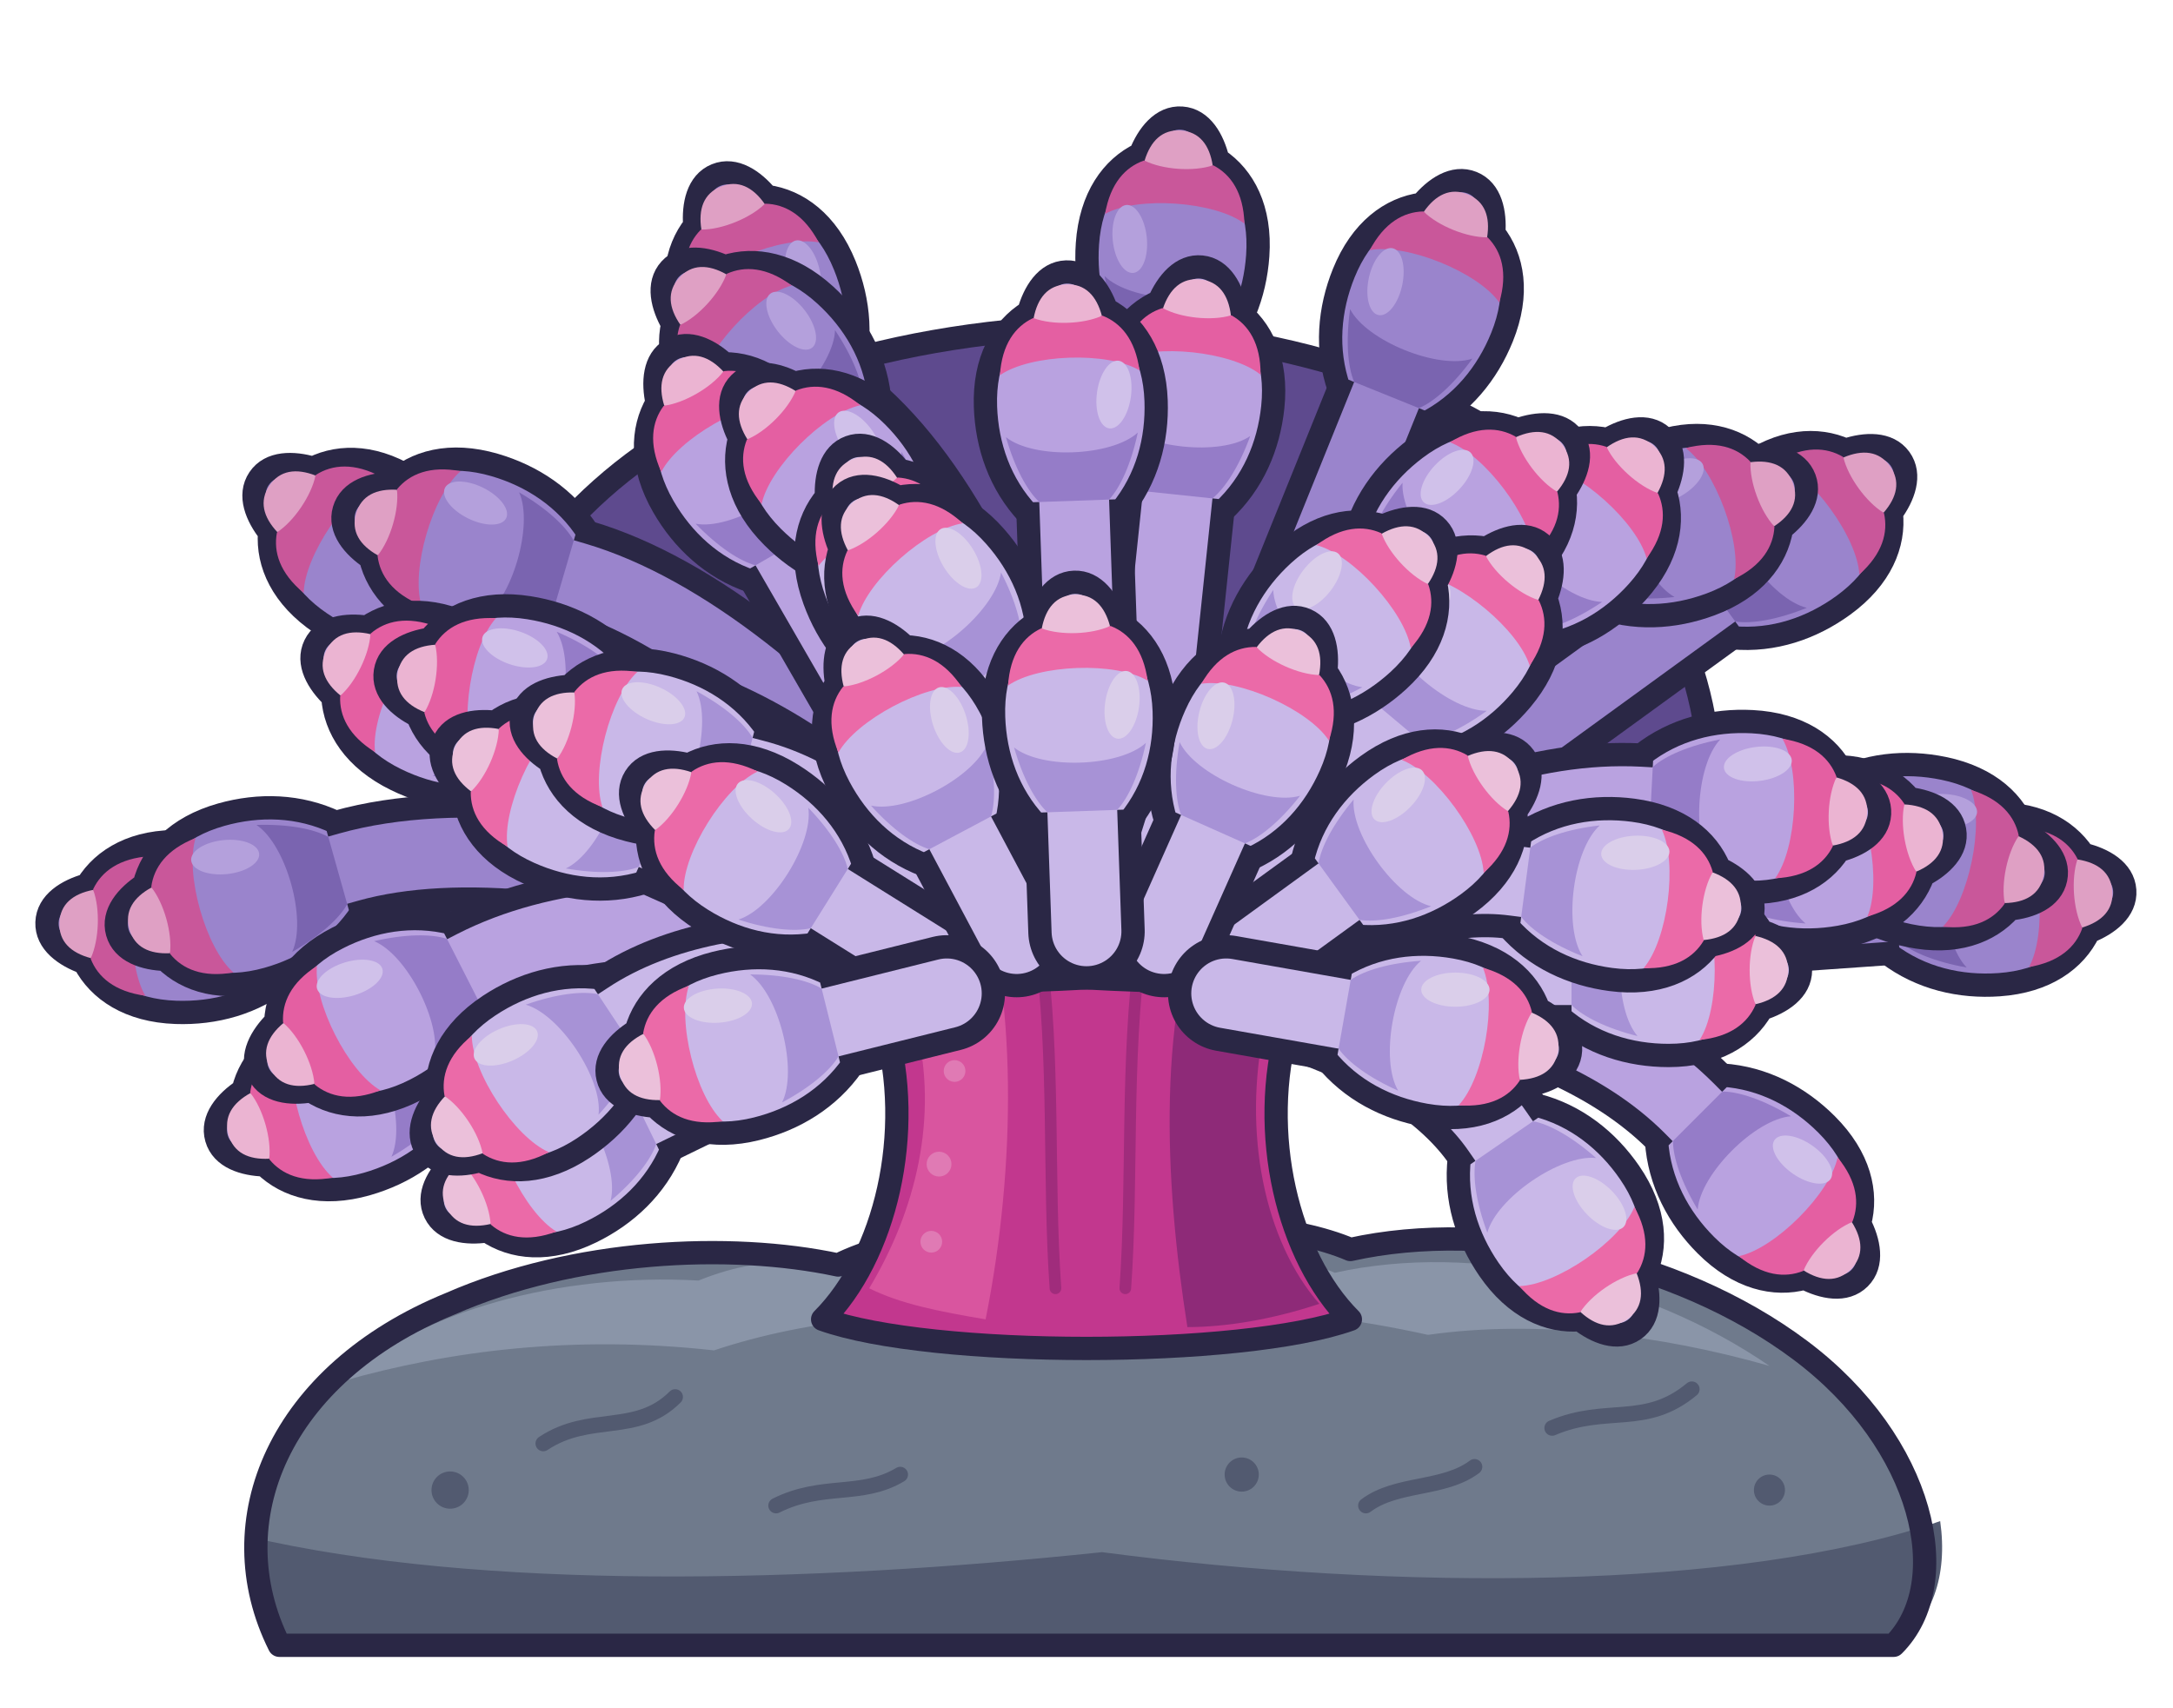
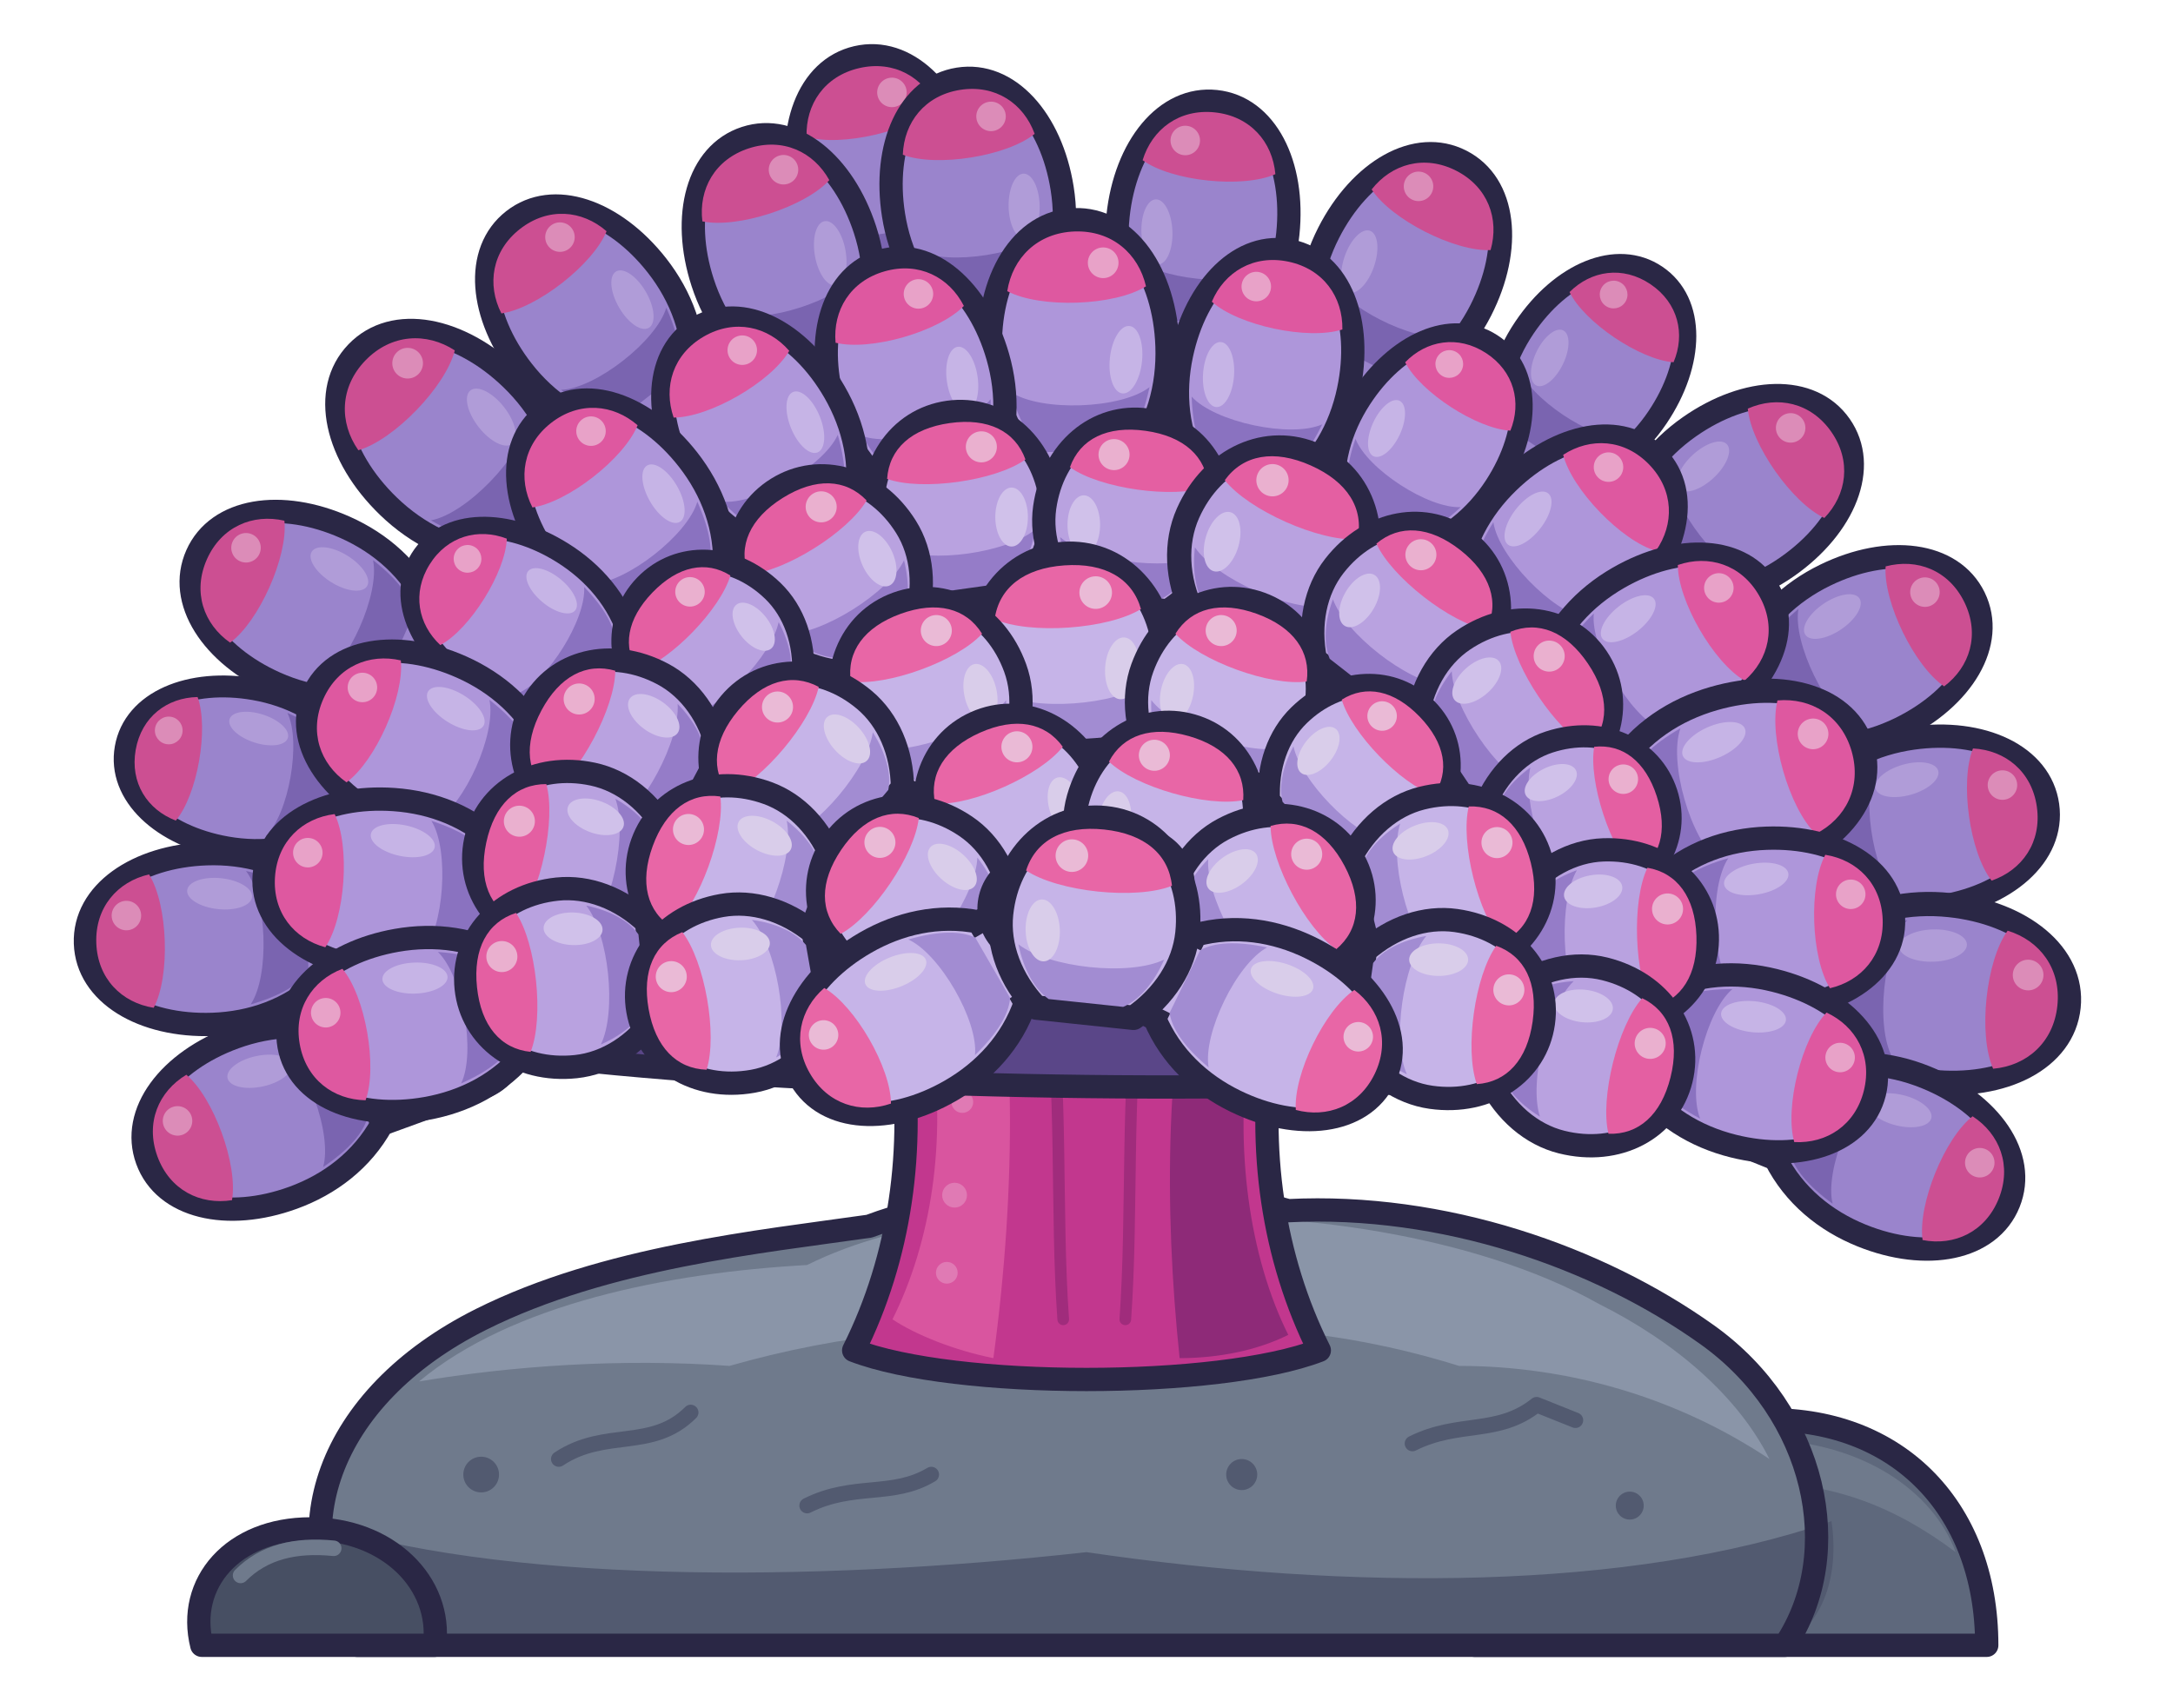
<svg xmlns="http://www.w3.org/2000/svg" width="280" height="220" viewBox="0 0 280 220">
  <defs>
-     <path id="bulb" d="M-6 14 C-9.5 10 -11 5 -11 0 C-11 -6 -8.5 -10 -5 -12 C-4.2 -14.5 -2.6 -17 0 -17 C2.6 -17 4.2 -14.5 5 -12 C8.5 -10 11 -6 11 0 C11 5 9.5 10 6 14 Z" />
-     <path id="neckShade" d="M-8.5 4 C-7.5 8 -6 11 -4.5 12.5 L4.5 12.5 C6 11 7.5 8 8.5 4 C5 7 -5 7 -8.5 4 Z" />
-     <path id="blush" d="M-9 -4 C-8.6 -8 -6.8 -10.2 -4.5 -11.2 L4.5 -11.2 C6.8 -10.2 8.6 -8 9 -4 C5 -6.6 -5 -6.6 -9 -4 Z" />
-     <path id="nipple" d="M-4.4 -11.2 C-3.8 -13.8 -2.4 -15.4 0 -15.4 C2.4 -15.4 3.8 -13.8 4.4 -11.2 C2 -10.2 -2 -10.2 -4.4 -11.2 Z" />
-     <use id="bB" href="#bulb" fill="#9A84CC" stroke="#2A2745" stroke-width="3" stroke-linejoin="round" />
-     <use id="bM" href="#bulb" fill="#B9A2E0" stroke="#2A2745" stroke-width="3" stroke-linejoin="round" />
-     <use id="bF" href="#bulb" fill="#C9B8E8" stroke="#2A2745" stroke-width="3" stroke-linejoin="round" />
-     <g id="dB">
+     <path id="bulb" d="M-6 14 C-9.5 10 -11 5 -11 0 C-11 -9 -6.5 -16 0 -16 C6.5 -16 11 -9 11 0 C11 5 9.5 10 6 14 Z" />
+     <path id="cap" d="M-8.6 -7.5 C-7.8 -11.6 -4.6 -14.6 0 -14.6 C4.6 -14.6 7.8 -11.6 8.6 -7.5 C4.6 -5.2 -4.6 -5.2 -8.6 -7.5 Z" />
+     <path id="neckShade" d="M-8.6 5 C-7.6 9 -6.2 11.4 -4.5 12.6 L4.5 12.6 C6.2 11.4 7.6 9 8.6 5 C5 7.6 -5 7.6 -8.6 5 Z" />
+     <path id="bulbS" d="M-6 11 C-9.5 8 -11.5 4 -11.5 0 C-11.5 -7.5 -6.5 -13 0 -13 C6.5 -13 11.5 -7.5 11.5 0 C11.5 4 9.5 8 6 11 Z" />
+     <path id="capS" d="M-9 -5.6 C-8.2 -9.4 -5 -11.6 0 -11.6 C5 -11.6 8.2 -9.4 9 -5.6 C4.8 -3.4 -4.8 -3.4 -9 -5.6 Z" />
+     <path id="neckShadeS" d="M-9 3.5 C-8 6.6 -6.4 8.8 -4.6 9.8 L4.6 9.8 C6.4 8.8 8 6.6 9 3.5 C5 6 -5 6 -9 3.5 Z" />
+     <g id="T1">
+       <path d="M0 28 V14" stroke="#2A2745" stroke-width="15" stroke-linecap="round" />
+       <use href="#bulb" fill="#9A84CC" stroke="#2A2745" stroke-width="3" stroke-linejoin="round" />
+       <path d="M0 28 V9" stroke="#9A84CC" stroke-width="9" stroke-linecap="round" />
      <use href="#neckShade" fill="#7A64B0" />
-       <use href="#blush" fill="#C9579A" />
-       <use href="#nipple" fill="#DFA0C4" />
-       <ellipse cx="-5.6" cy="-1" rx="2.2" ry="4.4" transform="rotate(-10 -5.6 -1)" fill="#B4A0DC" />
+       <use href="#cap" fill="#CC4F92" />
+       <ellipse cx="-5.8" cy="1.5" rx="2" ry="4.2" transform="rotate(-8 -5.8 1.5)" fill="#B09CD8" />
+       <circle cx="-3.4" cy="-10.6" r="1.9" fill="#DC8CB8" />
    </g>
-     <g id="dM">
-       <use href="#neckShade" fill="#957CC8" />
-       <use href="#blush" fill="#E45FA2" />
-       <use href="#nipple" fill="#EBB4D2" />
-       <ellipse cx="-5.6" cy="-1" rx="2.2" ry="4.4" transform="rotate(-10 -5.6 -1)" fill="#D0C1EA" />
+     <g id="T2">
+       <path d="M0 26 V14" stroke="#2A2745" stroke-width="15" stroke-linecap="round" />
+       <use href="#bulb" fill="#AE96DA" stroke="#2A2745" stroke-width="3" stroke-linejoin="round" />
+       <path d="M0 26 V9" stroke="#AE96DA" stroke-width="9" stroke-linecap="round" />
+       <use href="#neckShade" fill="#8A72C0" />
+       <use href="#cap" fill="#DE58A0" />
+       <ellipse cx="-5.8" cy="1.5" rx="2" ry="4.2" transform="rotate(-8 -5.8 1.5)" fill="#C6B4E6" />
+       <circle cx="-3.4" cy="-10.6" r="1.9" fill="#E8A2C8" />
    </g>
-     <g id="dF">
-       <use href="#neckShade" fill="#A792D6" />
-       <use href="#blush" fill="#EB6AA8" />
-       <use href="#nipple" fill="#EBC0DA" />
-       <ellipse cx="-5.6" cy="-1" rx="2.2" ry="4.4" transform="rotate(-10 -5.6 -1)" fill="#DACEEA" />
+     <g id="U3">
+       <use href="#bulbS" fill="#B9A2E0" stroke="#2A2745" stroke-width="3" stroke-linejoin="round" />
+       <use href="#neckShadeS" fill="#957CC8" />
+       <use href="#capS" fill="#E45FA2" />
+       <ellipse cx="-6.2" cy="1.5" rx="2.1" ry="3.8" transform="rotate(-8 -6.2 1.5)" fill="#D0C1EA" />
+       <circle cx="-3.6" cy="-8" r="2" fill="#EAB0CF" />
    </g>
-     <g id="B_s90">
-       <path d="M0 0 V-59" stroke="#2A2745" stroke-width="15" stroke-linecap="round" fill="none" />
-       <use href="#bB" y="-73" />
-       <path d="M0 0 V-64" stroke="#9A84CC" stroke-width="9" stroke-linecap="round" fill="none" />
-       <use href="#dB" y="-73" />
+     <g id="U4">
+       <use href="#bulbS" fill="#C6B4E8" stroke="#2A2745" stroke-width="3" stroke-linejoin="round" />
+       <use href="#neckShadeS" fill="#A28CD2" />
+       <use href="#capS" fill="#E866A6" />
+       <ellipse cx="-6.2" cy="1.5" rx="2.1" ry="3.8" transform="rotate(-8 -6.2 1.5)" fill="#D9CDEA" />
+       <circle cx="-3.6" cy="-8" r="2" fill="#EABAD6" />
    </g>
-     <g id="B_c90">
-       <path d="M0 0 C0 -22 4 -42 12 -54" stroke="#2A2745" stroke-width="15" stroke-linecap="round" fill="none" />
-       <use href="#bB" transform="translate(19.8 -65.6) rotate(33.7)" />
-       <path d="M0 0 C0 -22 4 -42 12 -54 L14.8 -58.2" stroke="#9A84CC" stroke-width="9" stroke-linecap="round" stroke-linejoin="round" fill="none" />
-       <use href="#dB" transform="translate(19.8 -65.6) rotate(33.7)" />
-     </g>
-     <g id="M_s75">
-       <path d="M0 0 V-44" stroke="#2A2745" stroke-width="15" stroke-linecap="round" fill="none" />
-       <use href="#bM" y="-58" />
-       <path d="M0 0 V-49" stroke="#B9A2E0" stroke-width="9" stroke-linecap="round" fill="none" />
-       <use href="#dM" y="-58" />
-     </g>
-     <g id="M_c75">
-       <path d="M0 0 C0 -16 3 -30 10 -40" stroke="#2A2745" stroke-width="15" stroke-linecap="round" fill="none" />
-       <use href="#bM" transform="translate(18 -51.5) rotate(35)" />
-       <path d="M0 0 C0 -16 3 -30 10 -40 L12.9 -44.1" stroke="#B9A2E0" stroke-width="9" stroke-linecap="round" stroke-linejoin="round" fill="none" />
-       <use href="#dM" transform="translate(18 -51.5) rotate(35)" />
-     </g>
-     <g id="F_s60">
-       <path d="M0 0 V-29" stroke="#2A2745" stroke-width="15" stroke-linecap="round" fill="none" />
-       <use href="#bF" y="-43" />
-       <path d="M0 0 V-34" stroke="#C9B8E8" stroke-width="9" stroke-linecap="round" fill="none" />
-       <use href="#dF" y="-43" />
-     </g>
-     <g id="F_c60">
-       <path d="M0 0 C0 -10 2 -20 7 -27" stroke="#2A2745" stroke-width="15" stroke-linecap="round" fill="none" />
-       <use href="#bF" transform="translate(15.1 -38.4) rotate(35.5)" />
-       <path d="M0 0 C0 -10 2 -20 7 -27 L9.9 -31.1" stroke="#C9B8E8" stroke-width="9" stroke-linecap="round" stroke-linejoin="round" fill="none" />
-       <use href="#dF" transform="translate(15.1 -38.4) rotate(35.5)" />
-     </g>
-     <g id="F_s45">
-       <path d="M0 0 V-14" stroke="#2A2745" stroke-width="15" stroke-linecap="round" fill="none" />
-       <use href="#bF" y="-28" />
-       <path d="M0 0 V-19" stroke="#C9B8E8" stroke-width="9" stroke-linecap="round" fill="none" />
-       <use href="#dF" y="-28" />
+     <g id="TD">
+       <path d="M0 34 V14" stroke="#2A2745" stroke-width="15" stroke-linecap="round" />
+       <use href="#bulb" fill="#C6B4E8" stroke="#2A2745" stroke-width="3" stroke-linejoin="round" />
+       <path d="M0 34 V9" stroke="#C6B4E8" stroke-width="9" stroke-linecap="round" />
+       <use href="#neckShade" fill="#A28CD2" />
+       <use href="#cap" fill="#E866A6" />
+       <ellipse cx="-5.8" cy="1.5" rx="2" ry="4.2" transform="rotate(-8 -5.8 1.5)" fill="#D9CDEA" />
+       <circle cx="-3.4" cy="-10.6" r="1.9" fill="#EABAD6" />
    </g>
  </defs>
  <g id="base" data-pivot="140 212">
-     <path d="M36 212 C28 196 36 177 58 168 C74 161 94 160 108 163 C122 156 160 155 174 161 C192 157 216 162 232 174 C248 186 252 204 244 212 Z" fill="#6F7A8C" />
-     <path d="M44 178 C54 169 72 164 90 165 C100 161 106 163 112 165 C128 159 158 158 172 164 C190 160 212 165 228 176 C214 172 198 170 184 172 C166 168 150 168 138 171 C120 168 104 170 92 174 C74 172 58 174 44 178 Z" fill="#8A95A8" />
-     <path d="M32 198 C62 205 104 204 142 200 C180 205 224 205 250 196 C251 203 249 209 244 212 L36 212 C34 208 32.5 203 32 198 Z" fill="#525A70" />
+     <path d="M190 212 C192 196 206 184 226 183 C244 182 256 194 256 212 Z" fill="#5E687C" />
+     <path d="M200 194 C208 187 218 185 228 185.5 C240 186 249 192 252 200 C244 194 236 191 226 191 C216 191 207 192 200 194 Z" fill="#6F7A8C" />
+     <path d="M190 212 C192 196 206 184 226 183 C244 182 256 194 256 212 Z" fill="none" stroke="#2A2745" stroke-width="3" stroke-linejoin="round" />
+     <path d="M46 212 C36 198 42 180 62 170 C78 162 98 160 112 158 C128 152 152 152 166 156 C186 155 206 162 220 172 C234 182 238 200 230 212 Z" fill="#6F7A8C" />
+     <path d="M54 178 C66 168 86 164 104 163 C116 157 134 155 150 157 C166 156 190 159 206 168 C216 173 224 180 228 188 C216 180 202 176 188 176 C172 171 156 170 140 172 C124 170 108 172 94 176 C80 175 66 176 54 178 Z" fill="#8A95A8" />
+     <path d="M40 196 C64 204 104 204 140 200 C174 205 210 205 236 196 C237 203 235 209 230 212 L46 212 C43 207 41 202 40 196 Z" fill="#525A70" />
    <g stroke="#525A70" stroke-width="2" fill="none" stroke-linecap="round" stroke-linejoin="round">
-       <path d="M70 186 C76 182 82 185 87 180" />
-       <path d="M200 184 C207 181 212 184 218 179" />
-       <path d="M100 194 C106 191 111 193 116 190" />
-       <path d="M176 194 C180 191 186 192 190 189" />
+       <path d="M72 188 C78 184 84 187 89 182" />
+       <path d="M182 186 C188 183 193 185 198 181 L203 183" />
+       <path d="M104 194 C110 191 115 193 120 190" />
    </g>
-     <circle cx="58" cy="192" r="2.4" fill="#525A70" />
-     <circle cx="228" cy="192" r="2" fill="#525A70" />
-     <circle cx="160" cy="190" r="2.2" fill="#525A70" />
-     <path d="M36 212 C28 196 36 177 58 168 C74 161 94 160 108 163 C122 156 160 155 174 161 C192 157 216 162 232 174 C248 186 252 204 244 212 Z" fill="none" stroke="#2A2745" stroke-width="3" stroke-linejoin="round" />
-     <path d="M106 170 C114 162 118 146 114 132 C111 122 114 112 126 109 L154 109 C166 112 169 122 166 132 C162 146 166 162 174 170 C160 175 120 175 106 170 Z" fill="#C2378E" />
-     <path d="M112 166 C118 156 121 144 118 132 C116 124 118 116 126 113 C131 128 131 150 127 170 C121 169 116 168 112 166 Z" fill="#D9559F" />
-     <path d="M153 171 C150 152 149 130 156 114 C162 117 165 124 163 132 C160 146 163 160 170 168 C164 170 158 171 153 171 Z" fill="#8E2A78" />
+     <circle cx="62" cy="190" r="2.3" fill="#525A70" />
+     <circle cx="160" cy="190" r="2" fill="#525A70" />
+     <circle cx="210" cy="194" r="1.8" fill="#525A70" />
+     <path d="M46 212 C36 198 42 180 62 170 C78 162 98 160 112 158 C128 152 152 152 166 156 C186 155 206 162 220 172 C234 182 238 200 230 212 Z" fill="none" stroke="#2A2745" stroke-width="3" stroke-linejoin="round" />
+     <path d="M26 212 C24 204 30 197 40 197 C50 197 57 204 56 212 Z" fill="#474F63" stroke="#2A2745" stroke-width="3" stroke-linejoin="round" />
+     <path d="M31 203 C34 200 38 199 43 199.5" stroke="#6F7A8C" stroke-width="2" fill="none" stroke-linecap="round" />
+     <path d="M110 174 C116 162 118 148 116 134 C114 123 117 113 127 111 L153 111 C163 113 166 123 164 134 C162 148 164 162 170 174 C157 179 123 179 110 174 Z" fill="#C2378E" />
+     <path d="M115 170 C120 160 122 147 120 134 C119 126 120 118 127 115 C131 130 131 153 128 175 C123 174 118 172 115 170 Z" fill="#D9559F" />
+     <path d="M152 175 C150 156 150 134 155 116 C160 119 162 126 161 134 C159 148 161 162 166 172 C162 174 157 175 152 175 Z" fill="#8E2A78" />
    <g stroke="#A02C7C" stroke-width="1.5" fill="none" stroke-linecap="round">
-       <path d="M136 166 C135 152 136 136 134 122" />
-       <path d="M145 166 C146 152 145 137 147 122" />
+       <path d="M137 170 C136 156 137 140 135 126" />
+       <path d="M145 170 C146 156 145 141 147 126" />
    </g>
    <g fill="#E07AB4">
-       <circle cx="121" cy="150" r="1.6" />
-       <circle cx="123" cy="138" r="1.4" />
-       <circle cx="120" cy="160" r="1.4" />
+       <circle cx="123" cy="154" r="1.6" />
+       <circle cx="124" cy="142" r="1.4" />
+       <circle cx="122" cy="164" r="1.4" />
    </g>
-     <path d="M106 170 C114 162 118 146 114 132 C111 122 114 112 126 109 L154 109 C166 112 169 122 166 132 C162 146 166 162 174 170 C160 175 120 175 106 170 Z" fill="none" stroke="#2A2745" stroke-width="3" stroke-linejoin="round" />
+     <path d="M110 174 C116 162 118 148 116 134 C114 123 117 113 127 111 L153 111 C163 113 166 123 164 134 C162 148 164 162 170 174 C157 179 123 179 110 174 Z" fill="none" stroke="#2A2745" stroke-width="3" stroke-linejoin="round" />
  </g>
-   <g id="tentacles" data-pivot="140 112">
-     <path d="M60 108 C56 74 84 44 140 42 C196 44 224 74 220 108 C210 124 176 128 140 126 C104 128 70 124 60 108 Z" fill="#5E4A8E" stroke="#2A2745" stroke-width="3" stroke-linejoin="round" />
-     <use href="#B_s90" transform="translate(96 122) rotate(-88) scale(-1 1)" />
-     <use href="#B_s90" transform="translate(184 121) rotate(86)" />
-     <use href="#B_c90" transform="translate(100 117) rotate(-72) scale(-1 1)" />
-     <use href="#B_c90" transform="translate(180 116) rotate(68)" />
-     <use href="#B_s90" transform="translate(108 112) rotate(-56) scale(-1 1)" />
-     <use href="#B_s90" transform="translate(172 112) rotate(54)" />
-     <use href="#B_c90" transform="translate(118 108) rotate(-40) scale(-1 1)" />
-     <use href="#B_c90" transform="translate(162 109) rotate(36)" />
-     <use href="#B_s90" transform="translate(126 106) rotate(-22) scale(-1 1)" />
-     <use href="#B_s90" transform="translate(156 107) rotate(22)" />
-     <use href="#B_c90" transform="translate(134 105) rotate(-14) scale(-1 1)" />
-     <use href="#B_s90" transform="translate(146 105) rotate(4)" />
-     <use href="#M_s75" transform="translate(100 126) rotate(-106) scale(-1 1)" />
-     <use href="#M_c75" transform="translate(180 126) rotate(100)" />
-     <use href="#M_c75" transform="translate(102 120) rotate(-82) scale(-1 1)" />
-     <use href="#M_s75" transform="translate(178 120) rotate(80)" />
-     <use href="#M_s75" transform="translate(108 116) rotate(-64) scale(-1 1)" />
-     <use href="#M_c75" transform="translate(172 116) rotate(58)" />
-     <use href="#M_c75" transform="translate(116 112) rotate(-46) scale(-1 1)" />
-     <use href="#M_s75" transform="translate(164 112) rotate(42)" />
-     <use href="#M_s75" transform="translate(124 110) rotate(-30) scale(-1 1)" />
-     <use href="#M_c75" transform="translate(156 110) rotate(18)" />
-     <use href="#M_c75" transform="translate(134 109) rotate(-10) scale(-1 1)" />
-     <use href="#M_s75" transform="translate(147 109) rotate(6)" />
-     <use href="#M_s75" transform="translate(140 110) rotate(-2) scale(-1 1)" />
-     <use href="#F_s60" transform="translate(110 130) rotate(-116) scale(-1 1)" />
-     <use href="#F_c60" transform="translate(170 130) rotate(110)" />
-     <use href="#F_c60" transform="translate(108 125) rotate(-88) scale(-1 1)" />
-     <use href="#F_s60" transform="translate(172 125) rotate(90)" />
-     <use href="#F_s60" transform="translate(112 120) rotate(-66) scale(-1 1)" />
-     <use href="#F_c60" transform="translate(168 120) rotate(62)" />
-     <use href="#F_c60" transform="translate(120 116) rotate(-40) scale(-1 1)" />
-     <use href="#F_s60" transform="translate(160 116) rotate(40)" />
-     <use href="#F_s60" transform="translate(130 114) rotate(-20) scale(-1 1)" />
-     <use href="#F_c60" transform="translate(150 114) rotate(12)" />
-     <use href="#F_c60" transform="translate(139 113) rotate(-6) scale(-1 1)" />
-     <use href="#F_s45" transform="translate(120 124) rotate(-58) scale(-1 1)" />
-     <use href="#F_s45" transform="translate(160 124) rotate(54)" />
-     <use href="#F_s45" transform="translate(131 121) rotate(-28) scale(-1 1)" />
-     <use href="#F_s45" transform="translate(150 121) rotate(24)" />
-     <use href="#F_s45" transform="translate(140 120) rotate(-2) scale(-1 1)" />
-     <use href="#F_s45" transform="translate(122 128) rotate(-104) scale(-1 1)" />
-     <use href="#F_s45" transform="translate(158 128) rotate(100)" />
+   <g id="tentacles" data-pivot="140 122">
+     <path d="M38 130 C36 72 84 34 140 34 C196 34 244 72 242 132 C208 144 72 142 38 130 Z" fill="#5A4688" stroke="#2A2745" stroke-width="3" stroke-linejoin="round" />
+     <use href="#T1" transform="translate(114 23) rotate(-13) scale(-1 1)" />
+     <use href="#T1" transform="translate(126 26) rotate(-9) scale(-1 1)" />
+     <use href="#T1" transform="translate(155 29) rotate(6)" />
+     <use href="#T1" transform="translate(101 33) rotate(-18) scale(-1 1)" />
+     <use href="#T1" transform="translate(181 35) rotate(27)" />
+     <use href="#T1" transform="translate(76 41) rotate(-38) scale(-1 1)" />
+     <use href="#T1" transform="translate(205 48) rotate(34) scale(0.94)" />
+     <use href="#T1" transform="translate(58 57) rotate(-46) scale(-1.04 1.04)" />
+     <use href="#T1" transform="translate(224 64) rotate(55)" />
+     <use href="#T1" transform="translate(40 78) rotate(-66) scale(-1 1)" />
+     <use href="#T1" transform="translate(240 84) rotate(64)" />
+     <use href="#T1" transform="translate(31 99) rotate(-80) scale(-0.94 0.94)" />
+     <use href="#T1" transform="translate(248 106) rotate(82)" />
+     <use href="#T1" transform="translate(27 121) rotate(-92) scale(-1 1)" />
+     <use href="#T1" transform="translate(250 128) rotate(96) scale(1.04)" />
+     <use href="#T1" transform="translate(34 144) rotate(-110) scale(-1 1)" />
+     <use href="#T1" transform="translate(244 149) rotate(112)" />
+     <use href="#T2" transform="translate(139 45) rotate(-2) scale(-1.04 1.04)" />
+     <use href="#T2" transform="translate(118 49) rotate(-16) scale(-1 1)" />
+     <use href="#T2" transform="translate(163 48) rotate(12)" />
+     <use href="#T2" transform="translate(98 56) rotate(-30) scale(-1 1)" />
+     <use href="#T2" transform="translate(184 57) rotate(33) scale(0.94)" />
+     <use href="#T2" transform="translate(80 66) rotate(-38) scale(-1 1)" />
+     <use href="#T2" transform="translate(202 70) rotate(46)" />
+     <use href="#T2" transform="translate(67 80) rotate(-58) scale(-0.94 0.94)" />
+     <use href="#T2" transform="translate(214 84) rotate(60)" />
+     <use href="#T2" transform="translate(55 96) rotate(-66) scale(-1 1)" />
+     <use href="#T2" transform="translate(224 101) rotate(74) scale(1.04)" />
+     <use href="#T2" transform="translate(50 114) rotate(-86) scale(-1 1)" />
+     <use href="#T2" transform="translate(228 119) rotate(88)" />
+     <use href="#T2" transform="translate(53 132) rotate(-100) scale(-1 1)" />
+     <use href="#T2" transform="translate(226 137) rotate(104)" />
+     <use href="#U3" transform="translate(124 66) rotate(-8) scale(-1 1)" />
+     <use href="#U3" transform="translate(146 67) rotate(8)" />
+     <use href="#U3" transform="translate(107 74) rotate(-32) scale(-1 1)" />
+     <use href="#U3" transform="translate(164 71) rotate(24) scale(1.04)" />
+     <use href="#U3" transform="translate(181 80) rotate(38)" />
+     <use href="#U3" transform="translate(92 84) rotate(-46) scale(-0.95 0.95)" />
+     <use href="#U3" transform="translate(195 92) rotate(56)" />
+     <use href="#U3" transform="translate(80 97) rotate(-62) scale(-1 1)" />
+     <use href="#U3" transform="translate(203 106) rotate(72) scale(0.95)" />
+     <use href="#U3" transform="translate(74 111) rotate(-78) scale(-1 1)" />
+     <use href="#U3" transform="translate(207 121) rotate(88)" />
+     <use href="#U3" transform="translate(73 126) rotate(-96) scale(-1 1)" />
+     <use href="#U3" transform="translate(204 136) rotate(104)" />
+     <use href="#U4" transform="translate(138 85) rotate(-4) scale(-1.05 1.05)" />
+     <use href="#U4" transform="translate(120 90) rotate(-20) scale(-1 1)" />
+     <use href="#U4" transform="translate(158 90) rotate(20)" />
+     <use href="#U4" transform="translate(104 99) rotate(-50) scale(-1 1)" />
+     <use href="#U4" transform="translate(175 100) rotate(46) scale(0.95)" />
+     <use href="#U4" transform="translate(95 113) rotate(-70) scale(-1 1)" />
+     <use href="#U4" transform="translate(186 114) rotate(76)" />
+     <use href="#U4" transform="translate(95 128) rotate(-100) scale(-1 1)" />
+     <use href="#U4" transform="translate(186 130) rotate(98)" />
+     <use href="#U4" transform="translate(131 105) rotate(-24) scale(-1 1)" />
+     <use href="#U4" transform="translate(150 106) rotate(16)" />
+     <use href="#U4" transform="translate(118 116) rotate(-56) scale(-1 1)" />
+     <use href="#U4" transform="translate(163 117) rotate(62)" />
+     <use href="#TD" transform="translate(117 131) rotate(-120) scale(-1 1)" />
+     <use href="#TD" transform="translate(164 132) rotate(116)" />
+     <use href="#U4" transform="translate(141 119) rotate(6) scale(1.05)" />
  </g>
</svg>
